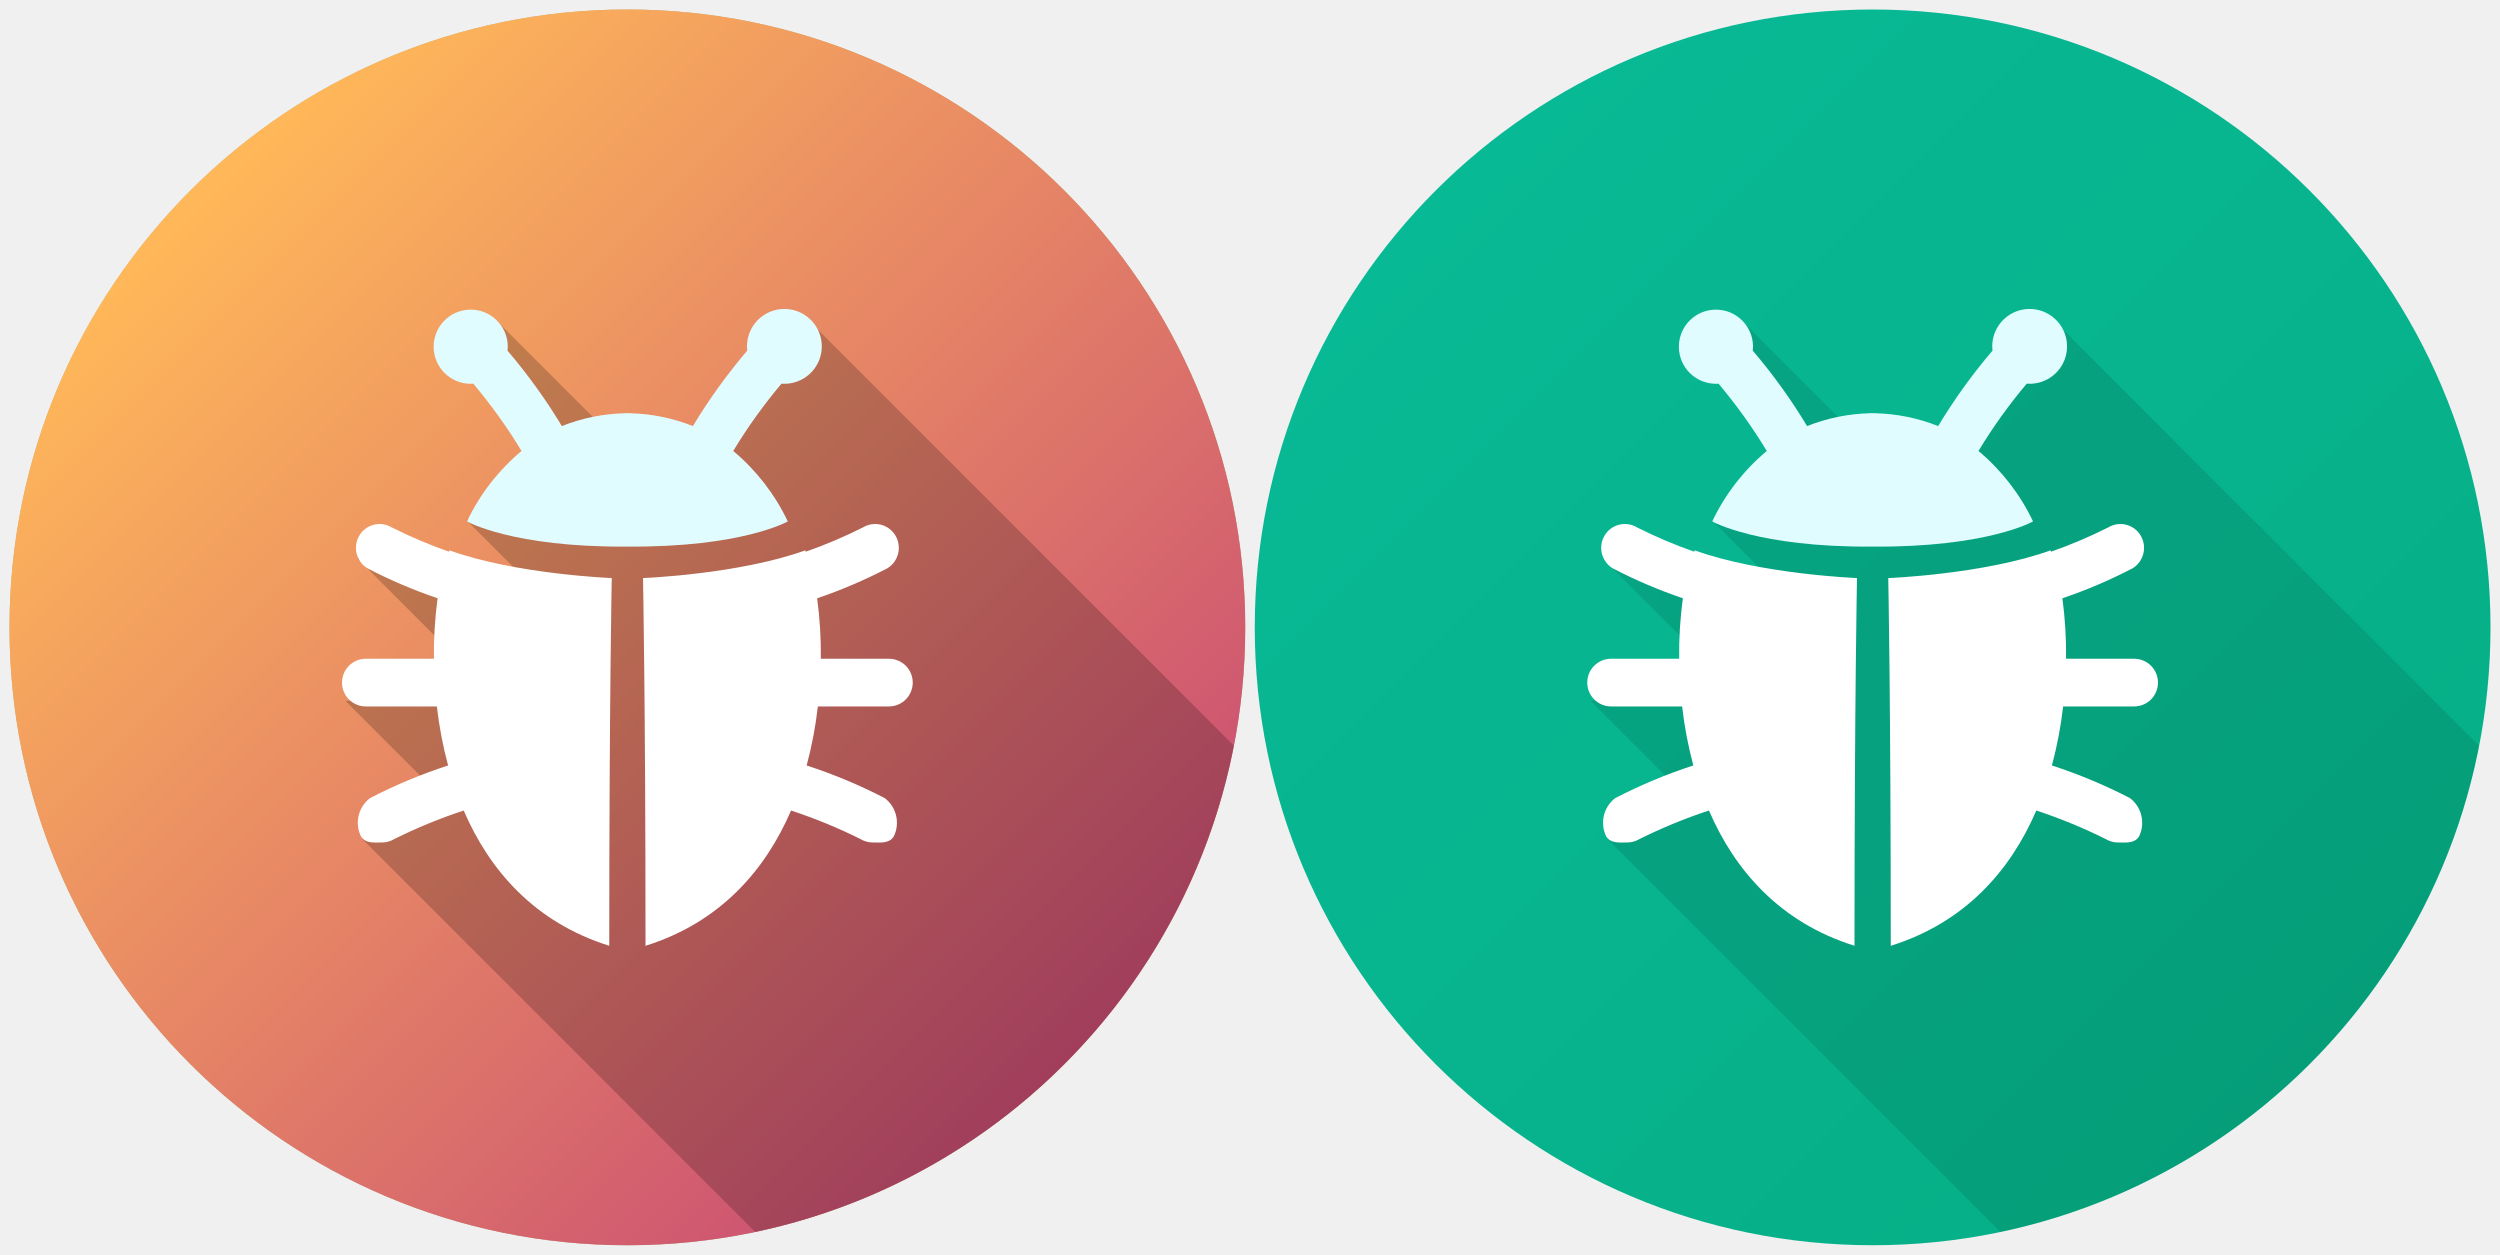
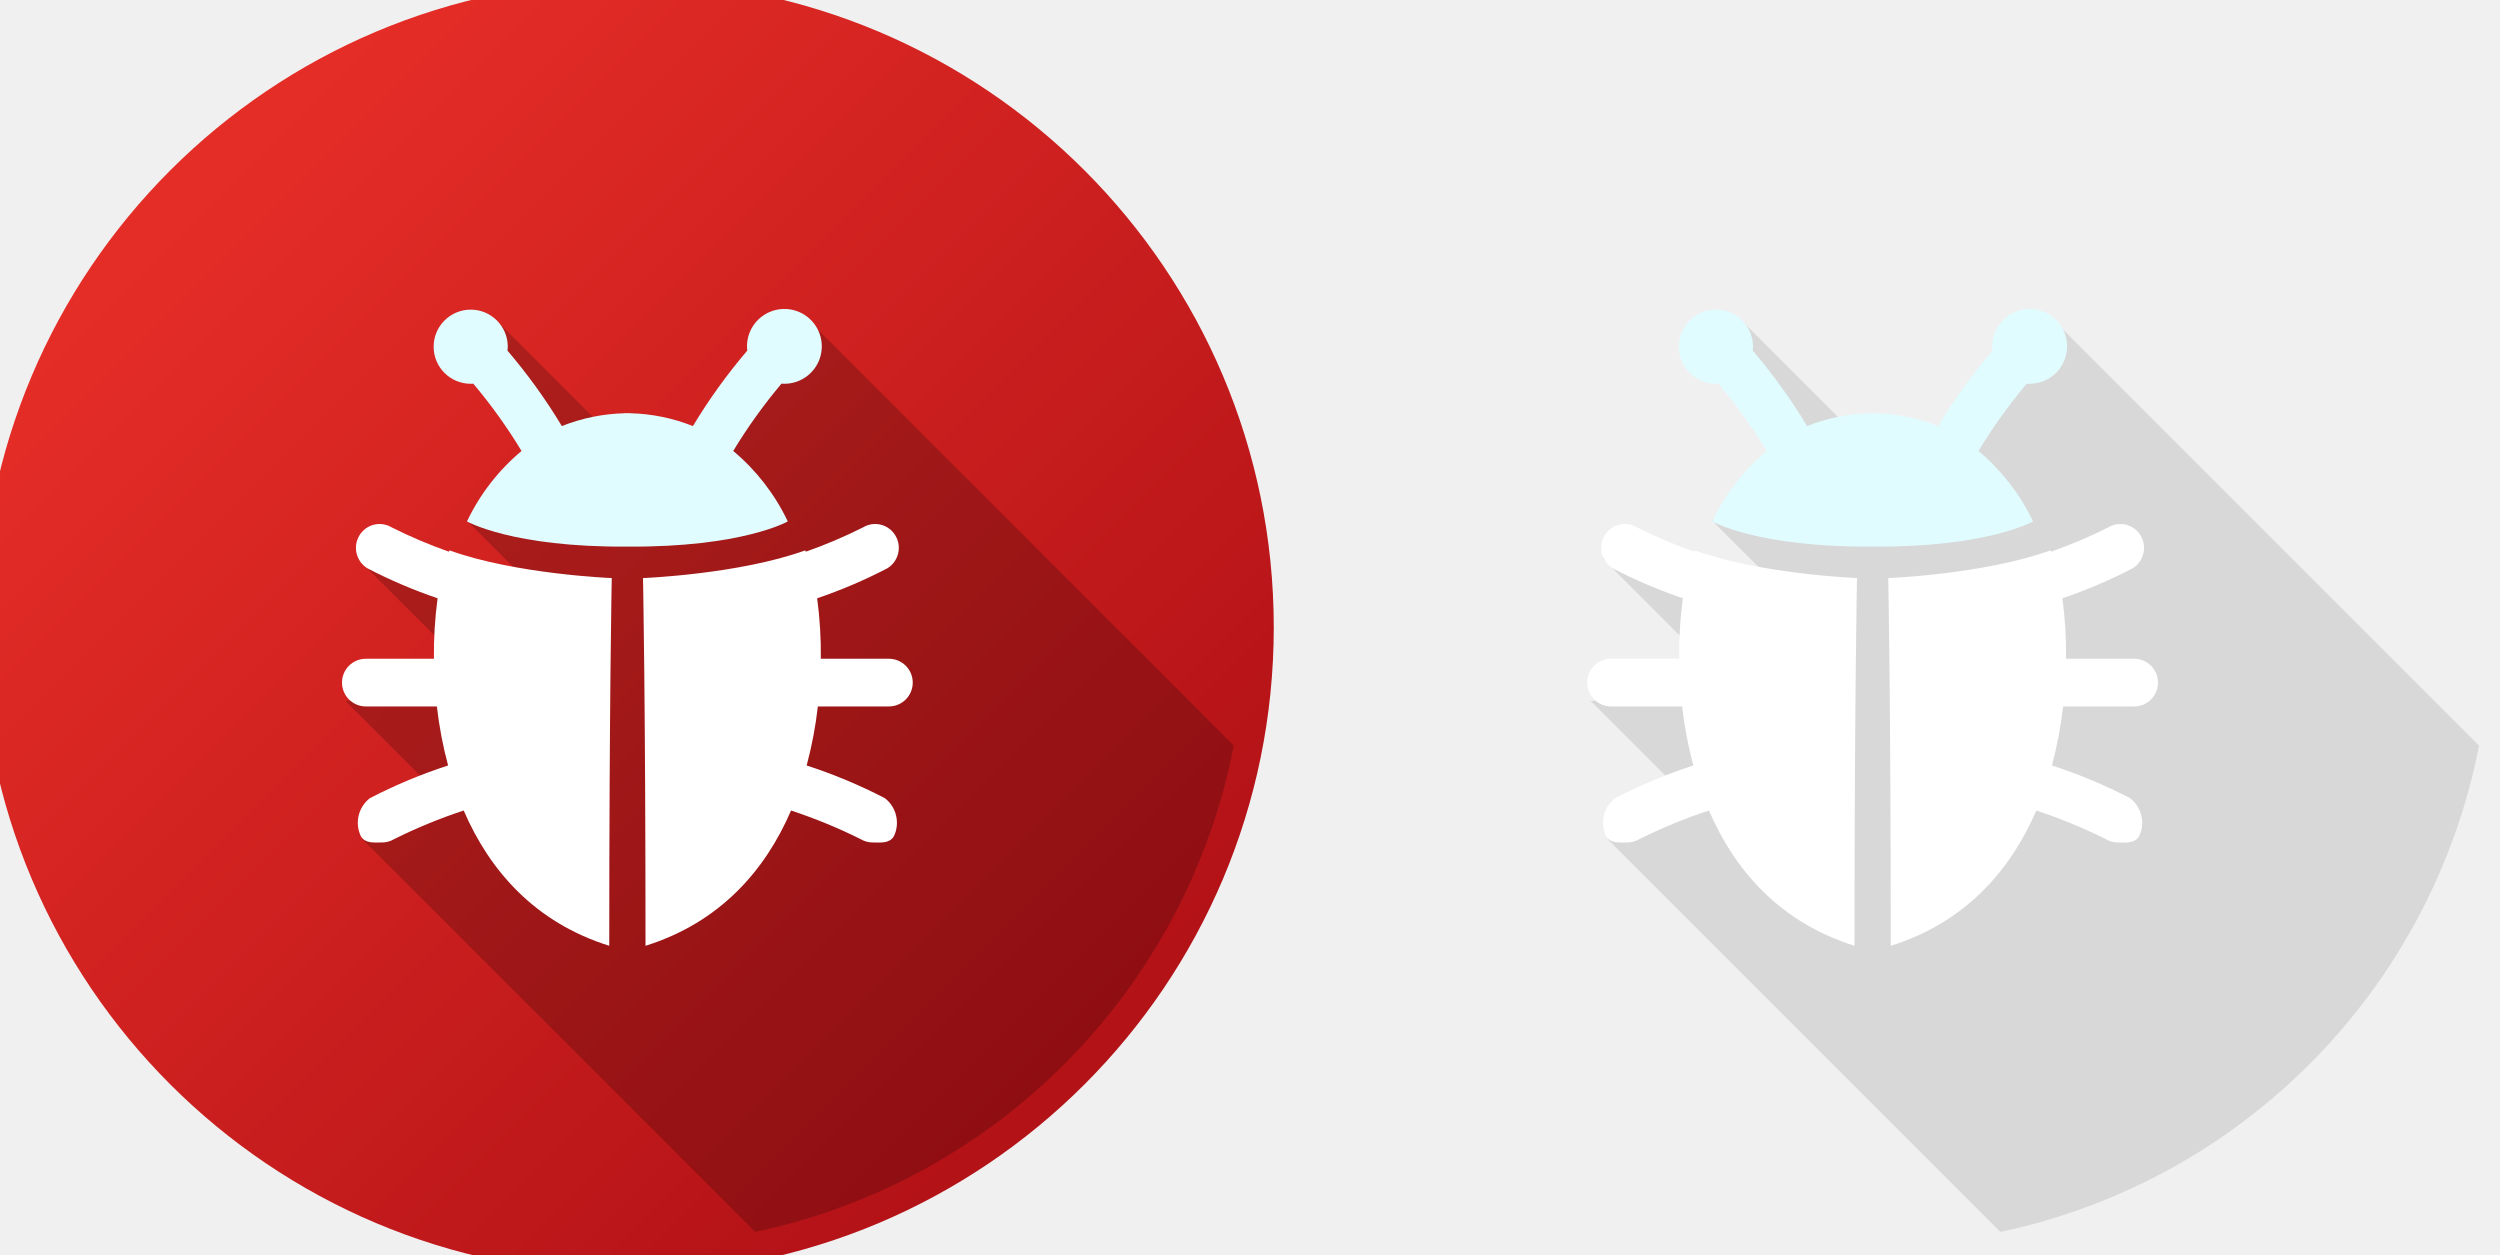
<svg xmlns="http://www.w3.org/2000/svg" width="263" height="132" viewBox="0 0 263 132">
  <defs>
    <linearGradient id="9b407355-2a7d-4076-9661-55fc1fa851fb" x1="244.501" y1="113.501" x2="151.611" y2="20.611" gradientUnits="userSpaceOnUse">
      <stop offset="0" stop-color="#06af86" />
      <stop offset="1" stop-color="#08b995" />
    </linearGradient>
    <linearGradient id="d2008a72-40bb-4819-b47d-533f9e544006" x1="144.667" y1="144.667" x2="-17.176" y2="-17.176" gradientUnits="userSpaceOnUse">
      <stop offset="0" stop-color="#aaa172" />
      <stop offset="1" stop-color="#c8bf8b" />
    </linearGradient>
    <linearGradient id="a" x1="111.667" x2="20.246" y1="111.667" y2="20.246" gradientUnits="userSpaceOnUse">
-       <stop offset="0" stop-color="#ca4e73" class="stopColor07758e svgShape" />
-       <stop offset="1" stop-color="#ffb859" class="stopColor087f95 svgShape" />
+       <stop offset="0" stop-color="#b31217" class="stopColor07758e svgShape" />
+       <stop offset="1" stop-color="#e52d27" class="stopColor087f95 svgShape" />
    </linearGradient>
  </defs>
  <g id="1ee1cd99-1594-49f8-b0ec-3247db568d03" data-name="Layer 2">
    <g id="ad46192e-7ef5-4902-b68e-ad25c33fd235" data-name="Layer 1">
      <rect width="263" height="132" fill="none" />
-       <circle cx="197" cy="66" r="65" fill="url(#9b407355-2a7d-4076-9661-55fc1fa851fb)" />
+       <circle cx="66" cy="66" r="67" fill="url(#9b407355-2a7d-4076-9661-55fc1fa851fb)" />
      <polygon points="81.908 39.458 93.376 50.927 84.277 60.304 67.314 43.341 81.908 39.458" opacity="0.05" />
-       <circle cx="66" cy="66" r="65" fill="url(#d2008a72-40bb-4819-b47d-533f9e544006)" />
+       <circle cx="66" cy="66" r="68" fill="url(#a)" />
      <path d="M36.001,69.667l55.937,55.937A65.153,65.153,0,0,0,128.281,84.613L97.085,53.417Z" opacity="0.1" />
      <path d="M78.674,129.756a64.48,64.48,0,0,0,13.265-4.152L51.676,85.342,48.668,90.375l6.507,6.507L51.668,102.75Z" opacity="0.05" />
      <path d="M87.597,51.255H85.916a18.783,18.783,0,0,0-34.494-6.96,14.578,14.578,0,1,0-3.34,28.767H87.597a10.904,10.904,0,0,0,0-21.808Z" fill="#75daf9" stroke="#fff" stroke-miterlimit="10" stroke-width="4" />
      <path d="M48.289,43.896a14.559,14.559,0,0,1,11.532,5.655" fill="none" stroke="#fff" stroke-miterlimit="10" stroke-width="4" />
      <path d="M68.989,88.939A4.167,4.167,0,0,1,61.49,85.303c1.004-2.071,4.295-3.891,7.512-5.943C69.438,82.951,69.993,86.868,68.989,88.939Z" fill="#fff" />
      <path d="M55.239,88.939A4.167,4.167,0,0,1,47.74,85.303c1.004-2.071,4.295-3.891,7.512-5.943C55.688,82.951,56.243,86.868,55.239,88.939Z" fill="#fff" />
      <path d="M82.739,88.939A4.167,4.167,0,1,1,75.24,85.303c1.004-2.071,4.295-3.891,7.512-5.943C83.188,82.951,83.743,86.868,82.739,88.939Z" fill="#fff" />
      <path d="M58.155,101.439A4.167,4.167,0,0,1,50.657,97.803c1.004-2.071,4.295-3.891,7.512-5.943C58.604,95.451,59.159,99.368,58.155,101.439Z" fill="#fff" />
      <path d="M71.905,101.439A4.167,4.167,0,0,1,64.407,97.803c1.004-2.071,4.295-3.891,7.512-5.943C72.354,95.451,72.909,99.368,71.905,101.439Z" fill="#fff" />
      <circle cx="66" cy="66" r="65" fill="url(#a)" />
      <path d="M84.856,33.496,68.427,49.925l-16.25-16.25L49.1,36.752l16.25,16.25L60.981,57.371l-4.125-4.125L55.301,54.8l-3.125-3.125L49.1,54.752l6.95,6.95-8.498.849-6.875-6.875L37.6,58.752l13.2,13.2-14.45,1.8,8.125,8.125L38.1,88.252,79.447,129.599a65.061,65.061,0,0,0,50.351-51.161Z" opacity="0.2" />
      <path d="M47.227,58.038a51.119,51.119,0,0,1-6.016-2.556,2.475,2.475,0,0,0-3.412.862,2.522,2.522,0,0,0,.854,3.442,52.607,52.607,0,0,0,7.383,3.152A43.631,43.631,0,0,0,45.648,69.3h-7.16a2.509,2.509,0,0,0,0,5.018h7.472a42.553,42.553,0,0,0,1.179,6.209,54.553,54.553,0,0,0-8.223,3.438,3.273,3.273,0,0,0-.953,4.007c.466.785,1.389.655,2.235.655a2.462,2.462,0,0,0,1.277-.358,54.926,54.926,0,0,1,7.306-3.003c2.7,6.265,7.439,11.764,15.312,14.23,0-25.7.263-38.683.263-38.683s-10.11-.398-17.069-2.915C47.266,57.944,47.247,57.993,47.227,58.038Zm46.284,16.28a2.509,2.509,0,0,0,0-5.018h-7.16a43.631,43.631,0,0,0-.388-6.361,52.607,52.607,0,0,0,7.383-3.152A2.522,2.522,0,0,0,94.2,56.344a2.475,2.475,0,0,0-3.412-.862,51.119,51.119,0,0,1-6.016,2.556c-.02-.046-.039-.095-.058-.139-6.959,2.517-17.069,2.915-17.069,2.915s.263,12.983.263,38.683C75.78,97.03,80.52,91.531,83.219,85.267a54.926,54.926,0,0,1,7.306,3.003,2.461,2.461,0,0,0,1.277.358c.845,0,1.768.129,2.235-.655a3.273,3.273,0,0,0-.953-4.007A54.593,54.593,0,0,0,84.86,80.528a42.553,42.553,0,0,0,1.179-6.209Z" fill="#fff" />
      <path d="M77.136,47.441a55.92,55.92,0,0,1,5.078-7.082c.089.006.178.014.269.014a3.935,3.935,0,1,0-3.9-3.935,4.008,4.008,0,0,0,.027.451,59.198,59.198,0,0,0-5.715,7.933,19.058,19.058,0,0,0-6.598-1.348V43.46c-.098,0-.198.006-.296.007-.099-.002-.199-.007-.297-.007v.015a19.057,19.057,0,0,0-6.598,1.348A59.189,59.189,0,0,0,53.39,36.89a4.008,4.008,0,0,0,.028-.451,3.9,3.9,0,1,0-3.9,3.935c.091,0,.18-.007.269-.014a55.88,55.88,0,0,1,5.078,7.082,21.971,21.971,0,0,0-5.74,7.411S53.88,57.588,66,57.504c12.12.084,16.876-2.651,16.876-2.651A21.968,21.968,0,0,0,77.136,47.441Z" fill="#e1fcff" />
      <path d="M215.856,33.496,199.427,49.925l-16.25-16.25L180.1,36.752l16.25,16.25-4.369,4.369-4.125-4.125L186.302,54.8l-3.125-3.125L180.1,54.752l6.95,6.95-8.498.849-6.875-6.875L168.6,58.752l13.2,13.2-14.45,1.8,8.125,8.125L169.1,88.252l41.347,41.347a65.061,65.061,0,0,0,50.351-51.161Z" opacity="0.1" />
      <path d="M178.227,58.038a51.119,51.119,0,0,1-6.016-2.556,2.475,2.475,0,0,0-3.412.862,2.522,2.522,0,0,0,.854,3.442,52.607,52.607,0,0,0,7.383,3.152,43.631,43.631,0,0,0-.388,6.361h-7.16a2.509,2.509,0,0,0,0,5.018h7.472a42.553,42.553,0,0,0,1.179,6.209,54.553,54.553,0,0,0-8.223,3.438,3.273,3.273,0,0,0-.953,4.007c.466.785,1.389.655,2.235.655a2.462,2.462,0,0,0,1.277-.358,54.926,54.926,0,0,1,7.306-3.003c2.7,6.265,7.439,11.764,15.312,14.23,0-25.7.263-38.683.263-38.683s-10.11-.398-17.069-2.915C178.266,57.944,178.247,57.993,178.227,58.038Zm46.284,16.28a2.509,2.509,0,0,0,0-5.018h-7.16a43.631,43.631,0,0,0-.388-6.361,52.607,52.607,0,0,0,7.383-3.152,2.522,2.522,0,0,0,.854-3.442,2.475,2.475,0,0,0-3.412-.862,51.119,51.119,0,0,1-6.016,2.556c-.02-.046-.039-.095-.058-.139-6.959,2.517-17.069,2.915-17.069,2.915s.263,12.983.263,38.683c7.872-2.467,12.612-7.966,15.312-14.23a54.926,54.926,0,0,1,7.306,3.003,2.461,2.461,0,0,0,1.277.358c.845,0,1.768.129,2.235-.655a3.273,3.273,0,0,0-.953-4.007,54.593,54.593,0,0,0-8.224-3.438,42.553,42.553,0,0,0,1.179-6.209Z" fill="#fff" />
      <path d="M208.136,47.441a55.92,55.92,0,0,1,5.078-7.082c.089.006.178.014.269.014a3.935,3.935,0,1,0-3.9-3.935,4.008,4.008,0,0,0,.027.451,59.198,59.198,0,0,0-5.715,7.933,19.058,19.058,0,0,0-6.598-1.348V43.46c-.098,0-.198.006-.296.007-.099-.002-.199-.007-.297-.007v.015a19.057,19.057,0,0,0-6.598,1.348A59.189,59.189,0,0,0,184.39,36.89a4.008,4.008,0,0,0,.028-.451,3.9,3.9,0,1,0-3.9,3.935c.091,0,.18-.007.269-.014a55.88,55.88,0,0,1,5.078,7.082,21.971,21.971,0,0,0-5.74,7.411S184.88,57.588,197,57.504c12.12.084,16.876-2.651,16.876-2.651A21.968,21.968,0,0,0,208.136,47.441Z" fill="#e1fcff" />
    </g>
  </g>
</svg>
